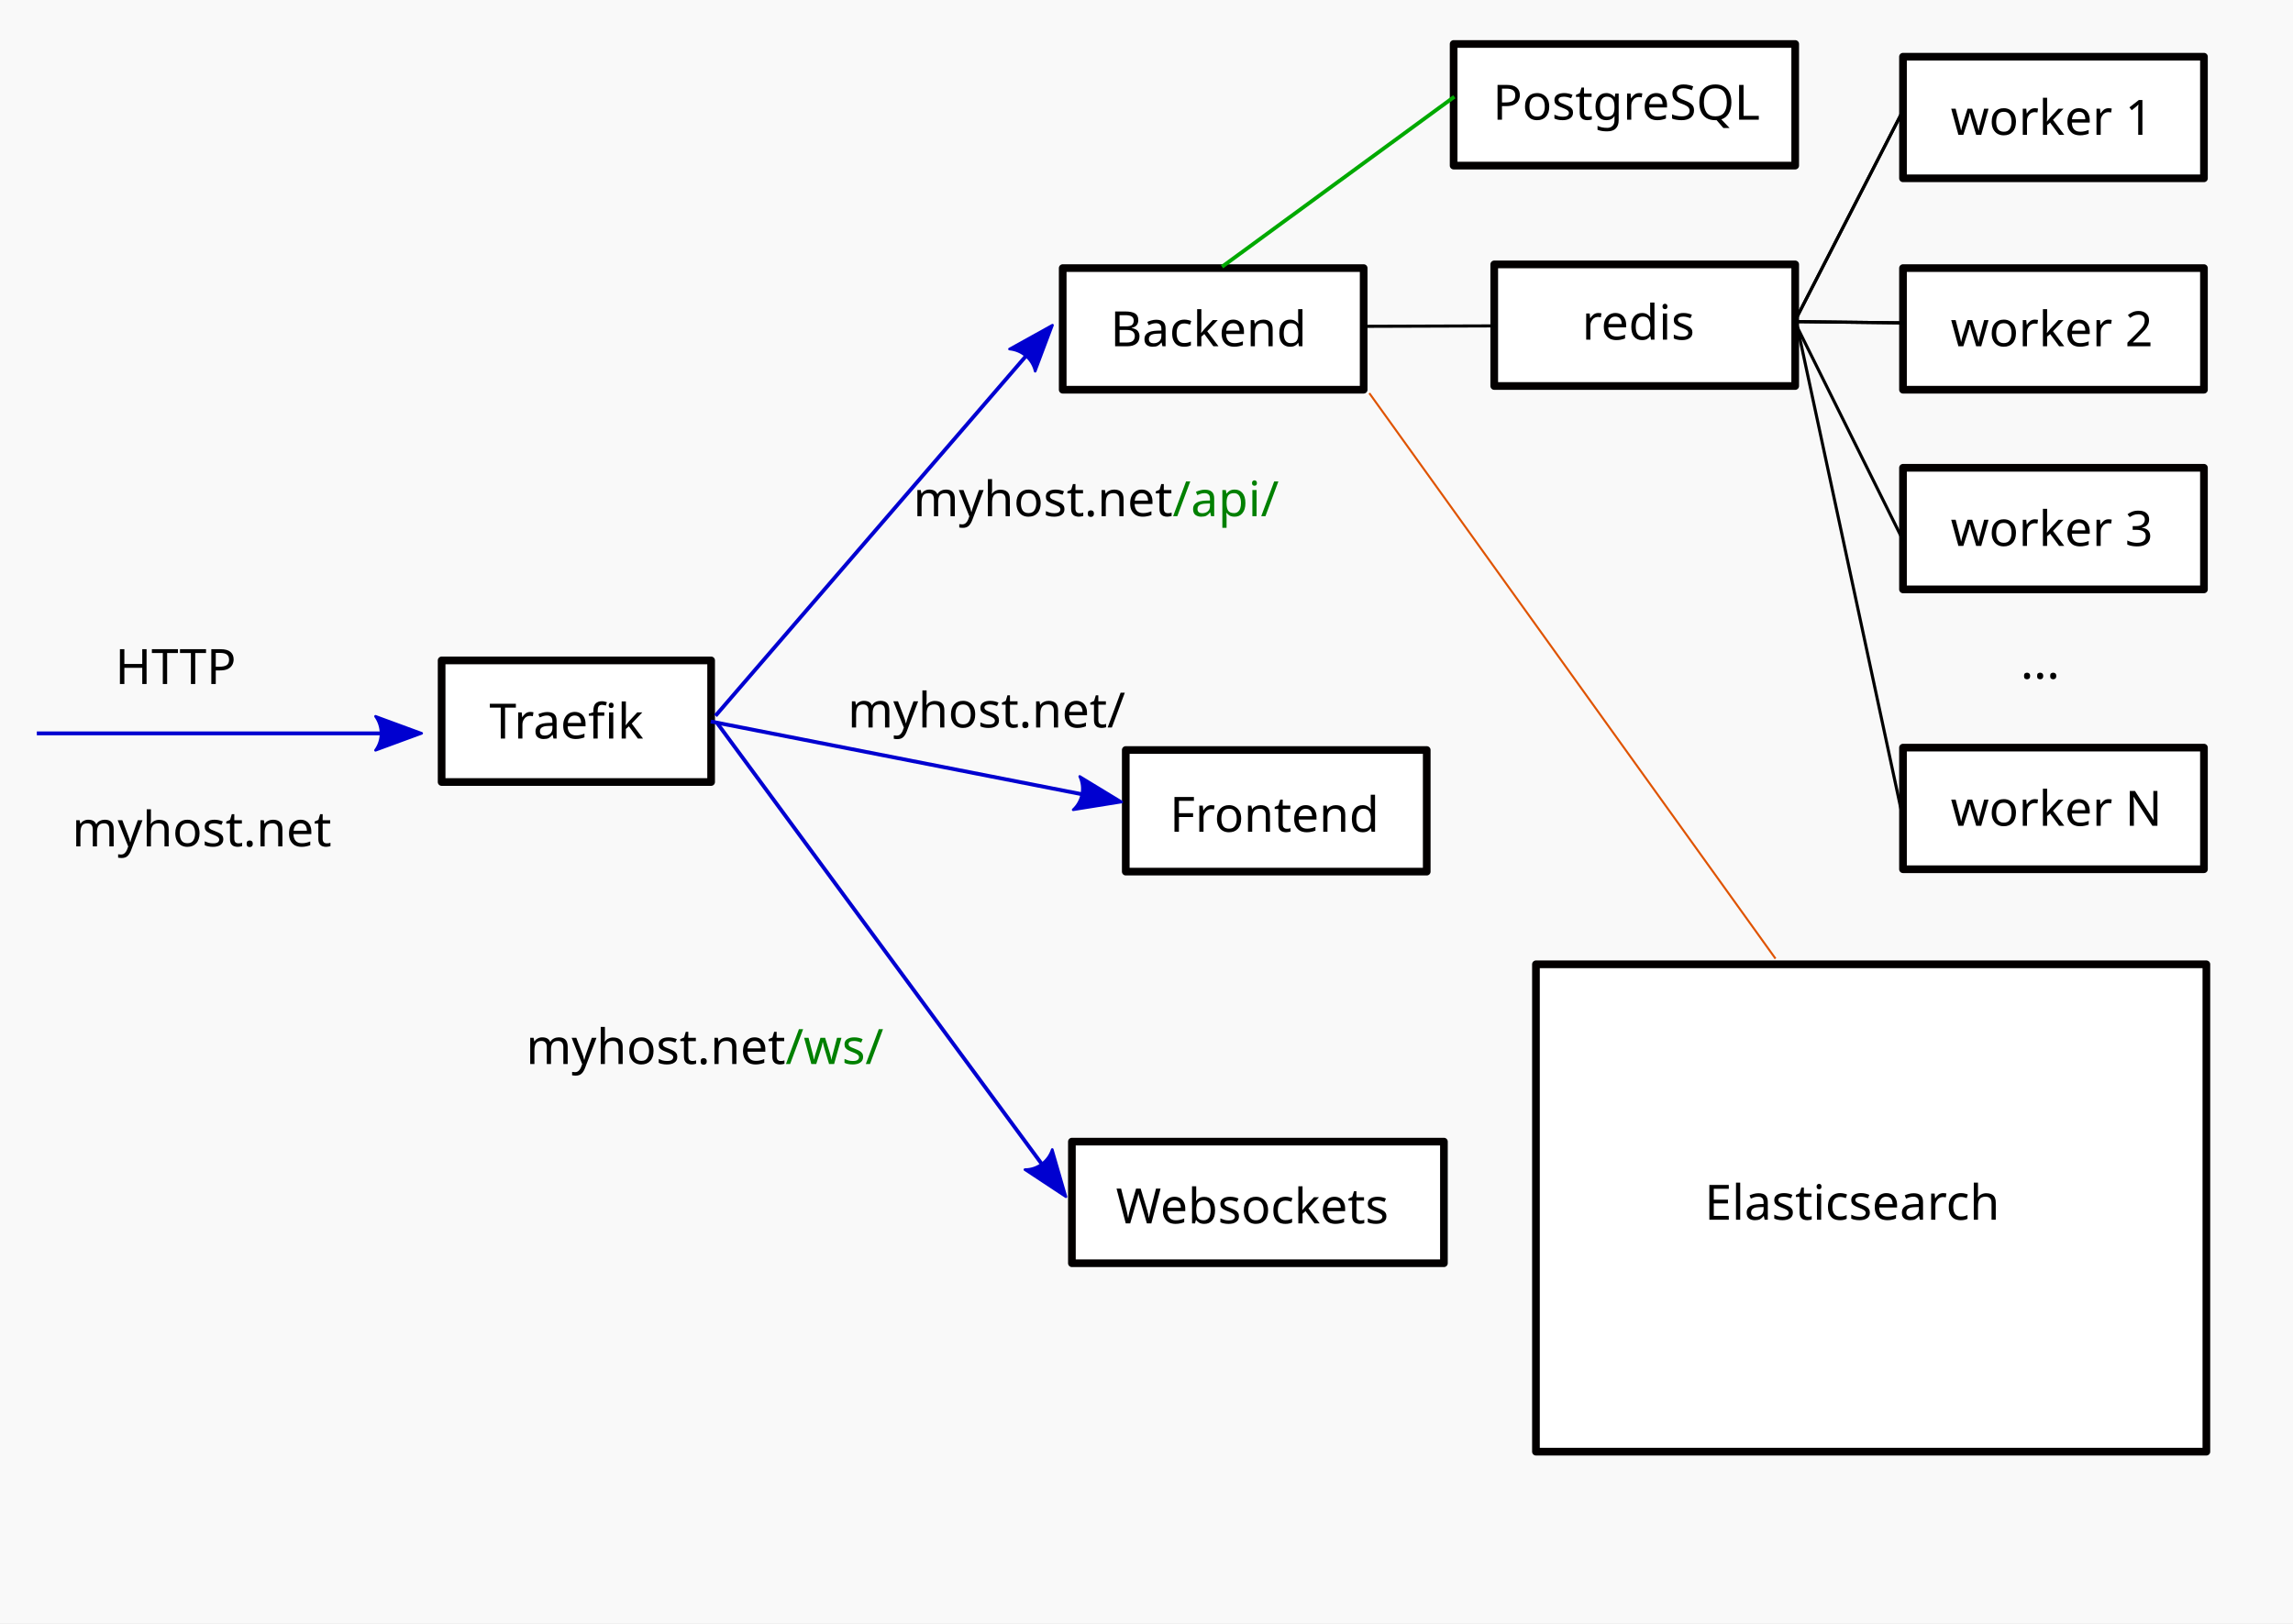
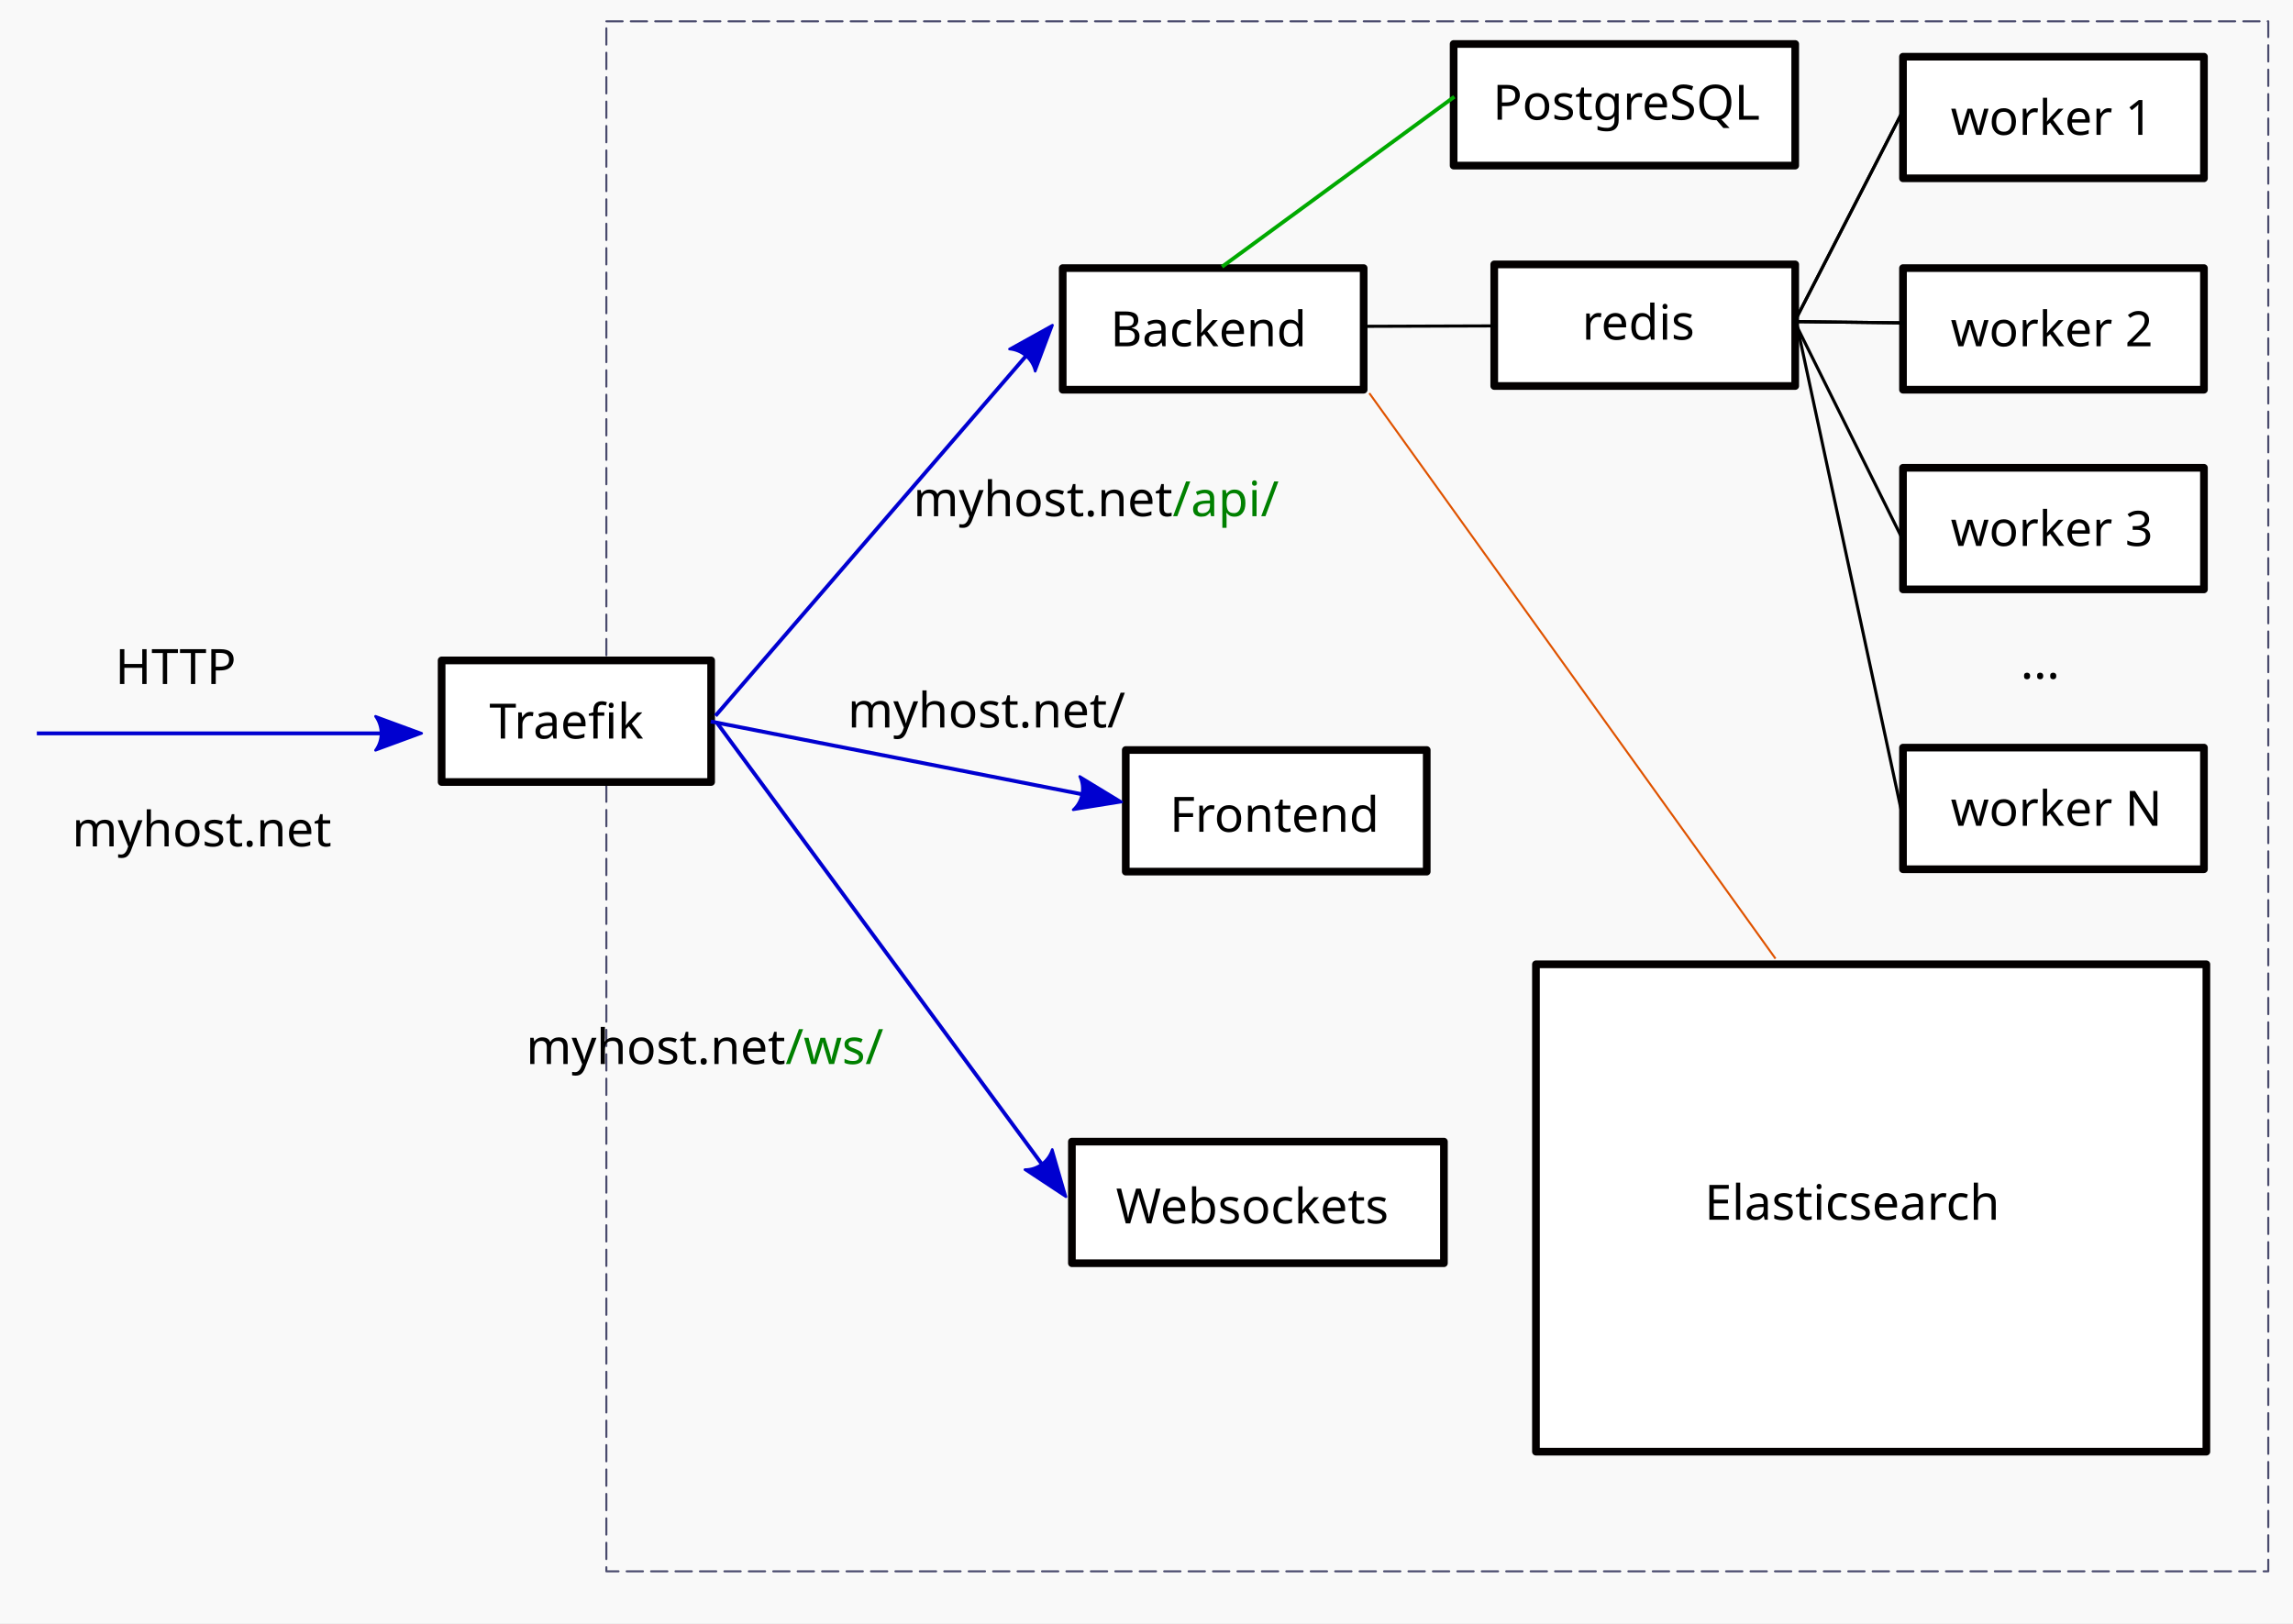
<svg xmlns="http://www.w3.org/2000/svg" width="298.448mm" height="211.312mm" viewBox="0 0 298.448 211.312" version="1.1" id="svg5">
  <defs id="defs2">
    <marker style="overflow:visible" id="marker19661" refX="0" refY="0" orient="auto">
      <path transform="matrix(-1.1,0,0,-1.1,-1.1,0)" d="M 8.719,4.034 -2.207,0.016 8.719,-4.002 c -1.745,2.372 -1.735,5.617 -6e-7,8.035 z" style="fill:context-stroke;fill-rule:evenodd;stroke:context-stroke;stroke-width:0.625;stroke-linejoin:round" id="path19659" />
    </marker>
    <marker style="overflow:visible" id="marker19651" refX="0" refY="0" orient="auto">
      <path transform="matrix(-1.1,0,0,-1.1,-1.1,0)" d="M 8.719,4.034 -2.207,0.016 8.719,-4.002 c -1.745,2.372 -1.735,5.617 -6e-7,8.035 z" style="fill:context-stroke;fill-rule:evenodd;stroke:context-stroke;stroke-width:0.625;stroke-linejoin:round" id="path19649" />
    </marker>
    <marker style="overflow:visible" id="Arrow2Lend" refX="0" refY="0" orient="auto">
      <path transform="matrix(-1.1,0,0,-1.1,-1.1,0)" d="M 8.719,4.034 -2.207,0.016 8.719,-4.002 c -1.745,2.372 -1.735,5.617 -6e-7,8.035 z" style="fill:context-stroke;fill-rule:evenodd;stroke:context-stroke;stroke-width:0.625;stroke-linejoin:round" id="path10817" />
    </marker>
    <marker style="overflow:visible" id="Arrow1Mend" refX="0" refY="0" orient="auto">
      <path transform="matrix(-0.4,0,0,-0.4,-4,0)" style="fill:context-stroke;fill-rule:evenodd;stroke:context-stroke;stroke-width:1pt" d="M 0,0 5,-5 -12.5,0 5,5 Z" id="path10805" />
    </marker>
  </defs>
  <g id="layer2" transform="translate(0.4257862,0.499965)">
    <rect style="fill:#f9f9f9;stroke-width:0.5;stroke-linecap:round;stroke-linejoin:round" id="rect936" width="298.448" height="211.312" x="-0.426" y="-0.5" />
  </g>
  <g id="layer1" style="display:inline" transform="translate(0.4257862,0.499965)">
+     <rect style="display:inline;fill:none;stroke:#4a4b6d;stroke-width:0.265;stroke-linecap:round;stroke-linejoin:round;stroke-miterlimit:4;stroke-dasharray:2.12, 1.06;stroke-dashoffset:0;stroke-opacity:1" id="rect934" width="216.309" height="201.785" x="78.495" y="2.278" />
    <rect style="fill:#ffffff;stroke:#030000;stroke-width:1;stroke-linecap:round;stroke-linejoin:round;stroke-opacity:1" id="rect866" width="35.078" height="15.831" x="57.054" y="85.475" />
    <text xml:space="preserve" style="font-size:6.35px;line-height:1.25;font-family:sans-serif;stroke-width:0.265" x="63.267" y="95.646" id="text5526">
      <tspan id="tspan5524" style="stroke-width:0.265" x="63.267" y="95.646">Traefik</tspan>
    </text>
    <rect style="fill:#ffffff;stroke:#030000;stroke-width:1;stroke-linecap:round;stroke-linejoin:round;stroke-opacity:1" id="rect6616" width="39.172" height="15.831" x="137.892" y="34.404" />
    <text xml:space="preserve" style="font-size:6.35px;line-height:1.25;font-family:sans-serif;fill:#000000;stroke-width:0.265" x="144.106" y="44.576" id="text6620">
      <tspan id="tspan6618" style="fill:#000000;stroke-width:0.265" x="144.106" y="44.576">Backend</tspan>
    </text>
    <g id="g1014" transform="translate(0.1068174,-17.43943)">
      <rect style="fill:#ffffff;stroke:#030000;stroke-width:1;stroke-linecap:round;stroke-linejoin:round;stroke-opacity:1" id="rect9560" width="39.172" height="15.831" x="145.993" y="114.58" />
      <text xml:space="preserve" style="font-size:6.35px;line-height:1.25;font-family:sans-serif;stroke-width:0.265" x="151.722" y="125.226" id="text9564">
        <tspan id="tspan9562" style="stroke-width:0.265" x="151.722" y="125.226">Frontend</tspan>
      </text>
    </g>
    <path style="fill:#00009c;stroke:#0000d0;stroke-width:0.5;stroke-linecap:butt;stroke-linejoin:miter;stroke-miterlimit:4;stroke-dasharray:none;stroke-opacity:1;marker-end:url(#Arrow2Lend);fill-opacity:1" d="M 92.701,92.683 136.136,42.343" id="path10794" />
    <path style="fill:#00009c;stroke:#0000d0;stroke-width:0.5;stroke-linecap:butt;stroke-linejoin:miter;stroke-miterlimit:4;stroke-dasharray:none;stroke-opacity:1;marker-end:url(#Arrow2Lend);fill-opacity:1" d="M 92.09,93.428 144.926,103.787" id="path11152" />
    <text xml:space="preserve" style="font-size:6.35px;line-height:1.25;font-family:sans-serif;stroke-width:0.265" x="118.428" y="66.703" id="text14424">
      <tspan id="tspan14422" style="stroke-width:0.265" x="118.428" y="66.703">myhost.net<tspan style="fill:#008000" id="tspan98308">/api/</tspan>
      </tspan>
    </text>
    <path style="fill:#00009c;fill-opacity:1;stroke:#0000d0;stroke-width:0.5;stroke-linecap:butt;stroke-linejoin:miter;stroke-miterlimit:4;stroke-dasharray:none;stroke-opacity:1;marker-end:url(#marker19661)" d="M 4.368,94.974 H 53.794" id="path19567" />
    <text xml:space="preserve" style="font-size:6.35px;line-height:1.25;font-family:sans-serif;stroke-width:0.265" x="14.576" y="88.547" id="text23495">
      <tspan id="tspan23493" style="stroke-width:0.265" x="14.576" y="88.547">HTTP</tspan>
    </text>
    <text xml:space="preserve" style="font-size:6.35px;line-height:1.25;font-family:sans-serif;stroke-width:0.265" x="8.95" y="109.684" id="text33591">
      <tspan id="tspan33589" style="stroke-width:0.265" x="8.95" y="109.684">myhost.net</tspan>
    </text>
    <text xml:space="preserve" style="font-size:6.35px;line-height:1.25;font-family:sans-serif;stroke-width:0.265" x="109.908" y="94.207" id="text48032">
      <tspan id="tspan48030" style="stroke-width:0.265" x="109.908" y="94.207">myhost.net/<tspan style="fill:#008000" id="tspan48028" />
      </tspan>
    </text>
    <g id="g1159" transform="translate(-6.904562,33.54216)">
      <rect style="fill:#ffffff;stroke:#030000;stroke-width:1;stroke-linecap:round;stroke-linejoin:round;stroke-opacity:1" id="rect1153" width="48.421" height="15.831" x="145.993" y="114.58" />
      <text xml:space="preserve" style="font-size:6.35px;line-height:1.25;font-family:sans-serif;stroke-width:0.265" x="151.722" y="125.226" id="text1157">
        <tspan id="tspan1155" style="stroke-width:0.265" x="151.722" y="125.226">Websockets</tspan>
      </text>
    </g>
    <path style="fill:#00009c;stroke:#0000d0;stroke-width:0.5;stroke-linecap:butt;stroke-linejoin:miter;stroke-miterlimit:4;stroke-dasharray:none;stroke-opacity:1;marker-end:url(#Arrow2Lend);fill-opacity:1" d="M 92.943,93.671 137.915,154.768" id="path1161" />
    <text xml:space="preserve" style="font-size:6.35px;line-height:1.25;font-family:sans-serif;stroke-width:0.265" x="68.038" y="138.013" id="text1266">
      <tspan id="tspan1264" style="stroke-width:0.265" x="68.038" y="138.013">myhost.net<tspan style="fill:#008000" id="tspan1262">/ws/</tspan>
      </tspan>
    </text>
    <g id="g7199" transform="translate(29.37925)">
      <rect style="fill:#ffffff;stroke:#030000;stroke-width:1;stroke-linecap:round;stroke-linejoin:round;stroke-opacity:1" id="rect2129" width="39.172" height="15.831" x="217.881" y="34.404" />
      <text xml:space="preserve" style="font-size:6.35px;line-height:1.25;font-family:sans-serif;fill:#000000;stroke-width:0.265" x="224.094" y="44.576" id="text2133">
        <tspan id="tspan2131" style="fill:#000000;stroke-width:0.265" x="224.094" y="44.576">worker 2</tspan>
      </text>
    </g>
    <g id="g7194" transform="translate(29.37925)">
      <rect style="fill:#ffffff;stroke:#030000;stroke-width:1;stroke-linecap:round;stroke-linejoin:round;stroke-opacity:1" id="rect2135" width="39.172" height="15.831" x="217.881" y="6.881" />
      <text xml:space="preserve" style="font-size:6.35px;line-height:1.25;font-family:sans-serif;fill:#000000;stroke-width:0.265" x="224.094" y="17.052" id="text2139">
        <tspan id="tspan2137" style="fill:#000000;stroke-width:0.265" x="224.094" y="17.052">worker 1</tspan>
      </text>
    </g>
    <g id="g7204" transform="translate(29.37925)">
      <rect style="fill:#ffffff;stroke:#030000;stroke-width:1;stroke-linecap:round;stroke-linejoin:round;stroke-opacity:1" id="rect4891" width="39.172" height="15.831" x="217.881" y="60.398" />
      <text xml:space="preserve" style="font-size:6.35px;line-height:1.25;font-family:sans-serif;fill:#000000;stroke-width:0.265" x="224.094" y="70.569" id="text4895">
        <tspan id="tspan4893" style="fill:#000000;stroke-width:0.265" x="224.094" y="70.569">worker 3</tspan>
      </text>
    </g>
    <g id="g1002">
      <rect style="fill:#ffffff;stroke:#030000;stroke-width:1;stroke-linecap:round;stroke-linejoin:round;stroke-opacity:1" id="rect7206" width="39.172" height="15.831" x="194.059" y="33.92" />
      <text xml:space="preserve" style="font-size:6.35px;line-height:1.25;font-family:sans-serif;fill:#000000;stroke-width:0.265" x="205.48" y="43.712" id="text7210">
        <tspan id="tspan7208" style="fill:#000000;stroke-width:0.265" x="205.48" y="43.712">redis</tspan>
      </text>
    </g>
    <path style="fill:none;stroke:#000000;stroke-width:0.4;stroke-linecap:butt;stroke-linejoin:miter;stroke-miterlimit:4;stroke-dasharray:none;stroke-opacity:1" d="m 177.259,41.982 17.188,-0.056" id="path8365" />
    <path style="fill:none;stroke:#000000;stroke-width:0.4;stroke-linecap:butt;stroke-linejoin:miter;stroke-miterlimit:4;stroke-dasharray:none;stroke-opacity:1" d="m 247.286,13.853 -14.132,27.513 14.361,0.17" id="path8367" />
    <path style="fill:none;stroke:#000000;stroke-width:0.4;stroke-linecap:butt;stroke-linejoin:miter;stroke-miterlimit:4;stroke-dasharray:none;stroke-opacity:1" d="m 233.23,41.547 14.101,28.417" id="path8369" />
    <path style="fill:none;stroke:#000000;stroke-width:0.4;stroke-linecap:butt;stroke-linejoin:miter;stroke-miterlimit:4;stroke-dasharray:none;stroke-opacity:1" d="m 233.321,41.169 14.011,65.227" id="path9092" />
    <g id="g9090" transform="translate(29.37925,36.43234)">
      <rect style="fill:#ffffff;stroke:#030000;stroke-width:1;stroke-linecap:round;stroke-linejoin:round;stroke-opacity:1" id="rect9084" width="39.172" height="15.831" x="217.881" y="60.398" />
      <text xml:space="preserve" style="font-size:6.35px;line-height:1.25;font-family:sans-serif;fill:#000000;stroke-width:0.265" x="224.094" y="70.569" id="text9088">
        <tspan id="tspan9086" style="fill:#000000;stroke-width:0.265" x="224.094" y="70.569">worker N</tspan>
      </text>
    </g>
    <text xml:space="preserve" style="font-size:6.35px;line-height:1.25;font-family:sans-serif;stroke-width:0.265" x="262.559" y="87.837" id="text15137">
      <tspan id="tspan15135" style="stroke-width:0.265" x="262.559" y="87.837">...</tspan>
    </text>
    <g id="g1010" transform="translate(0,-28.69247)">
      <rect style="fill:#ffffff;stroke:#030000;stroke-width:1;stroke-linecap:round;stroke-linejoin:round;stroke-opacity:1" id="rect1004" width="44.458" height="15.831" x="188.773" y="33.92" />
      <text xml:space="preserve" style="font-size:6.35px;line-height:1.25;font-family:sans-serif;fill:#000000;stroke-width:0.265" x="193.878" y="43.777" id="text1008">
        <tspan id="tspan1006" style="fill:#000000;stroke-width:0.265" x="193.878" y="43.777">PostgreSQL</tspan>
      </text>
    </g>
    <g id="g1018" transform="translate(5.427766,91.11913)">
      <rect style="fill:#ffffff;stroke:#030000;stroke-width:1;stroke-linecap:round;stroke-linejoin:round;stroke-opacity:1" id="rect1012" width="87.261" height="63.447" x="194.059" y="33.92" />
      <text xml:space="preserve" style="font-size:6.35px;line-height:1.25;font-family:sans-serif;fill:#000000;stroke-width:0.265" x="216.018" y="67.172" id="text1016">
        <tspan id="tspan1014" style="fill:#000000;stroke-width:0.265" x="216.018" y="67.172">Elasticsearch</tspan>
      </text>
    </g>
    <path style="fill:none;stroke:#000000;stroke-width:0.4;stroke-linecap:butt;stroke-linejoin:miter;stroke-miterlimit:4;stroke-dasharray:none;stroke-opacity:1" d="m 247.286,13.853 -14.132,27.513 14.361,0.17" id="path6506" />
    <path style="fill:none;stroke:#00a900;stroke-width:0.5;stroke-linecap:butt;stroke-linejoin:miter;stroke-opacity:1;stroke-miterlimit:4;stroke-dasharray:none" d="m 158.63,34.229 30.236,-22.136" id="path6623" />
    <path style="fill:#ff7f2a;stroke:#df5300;stroke-width:0.265;stroke-linecap:butt;stroke-linejoin:miter;stroke-opacity:1;stroke-miterlimit:4;stroke-dasharray:none" d="m 177.801,50.685 52.864,73.613" id="path8826" />
  </g>
</svg>
